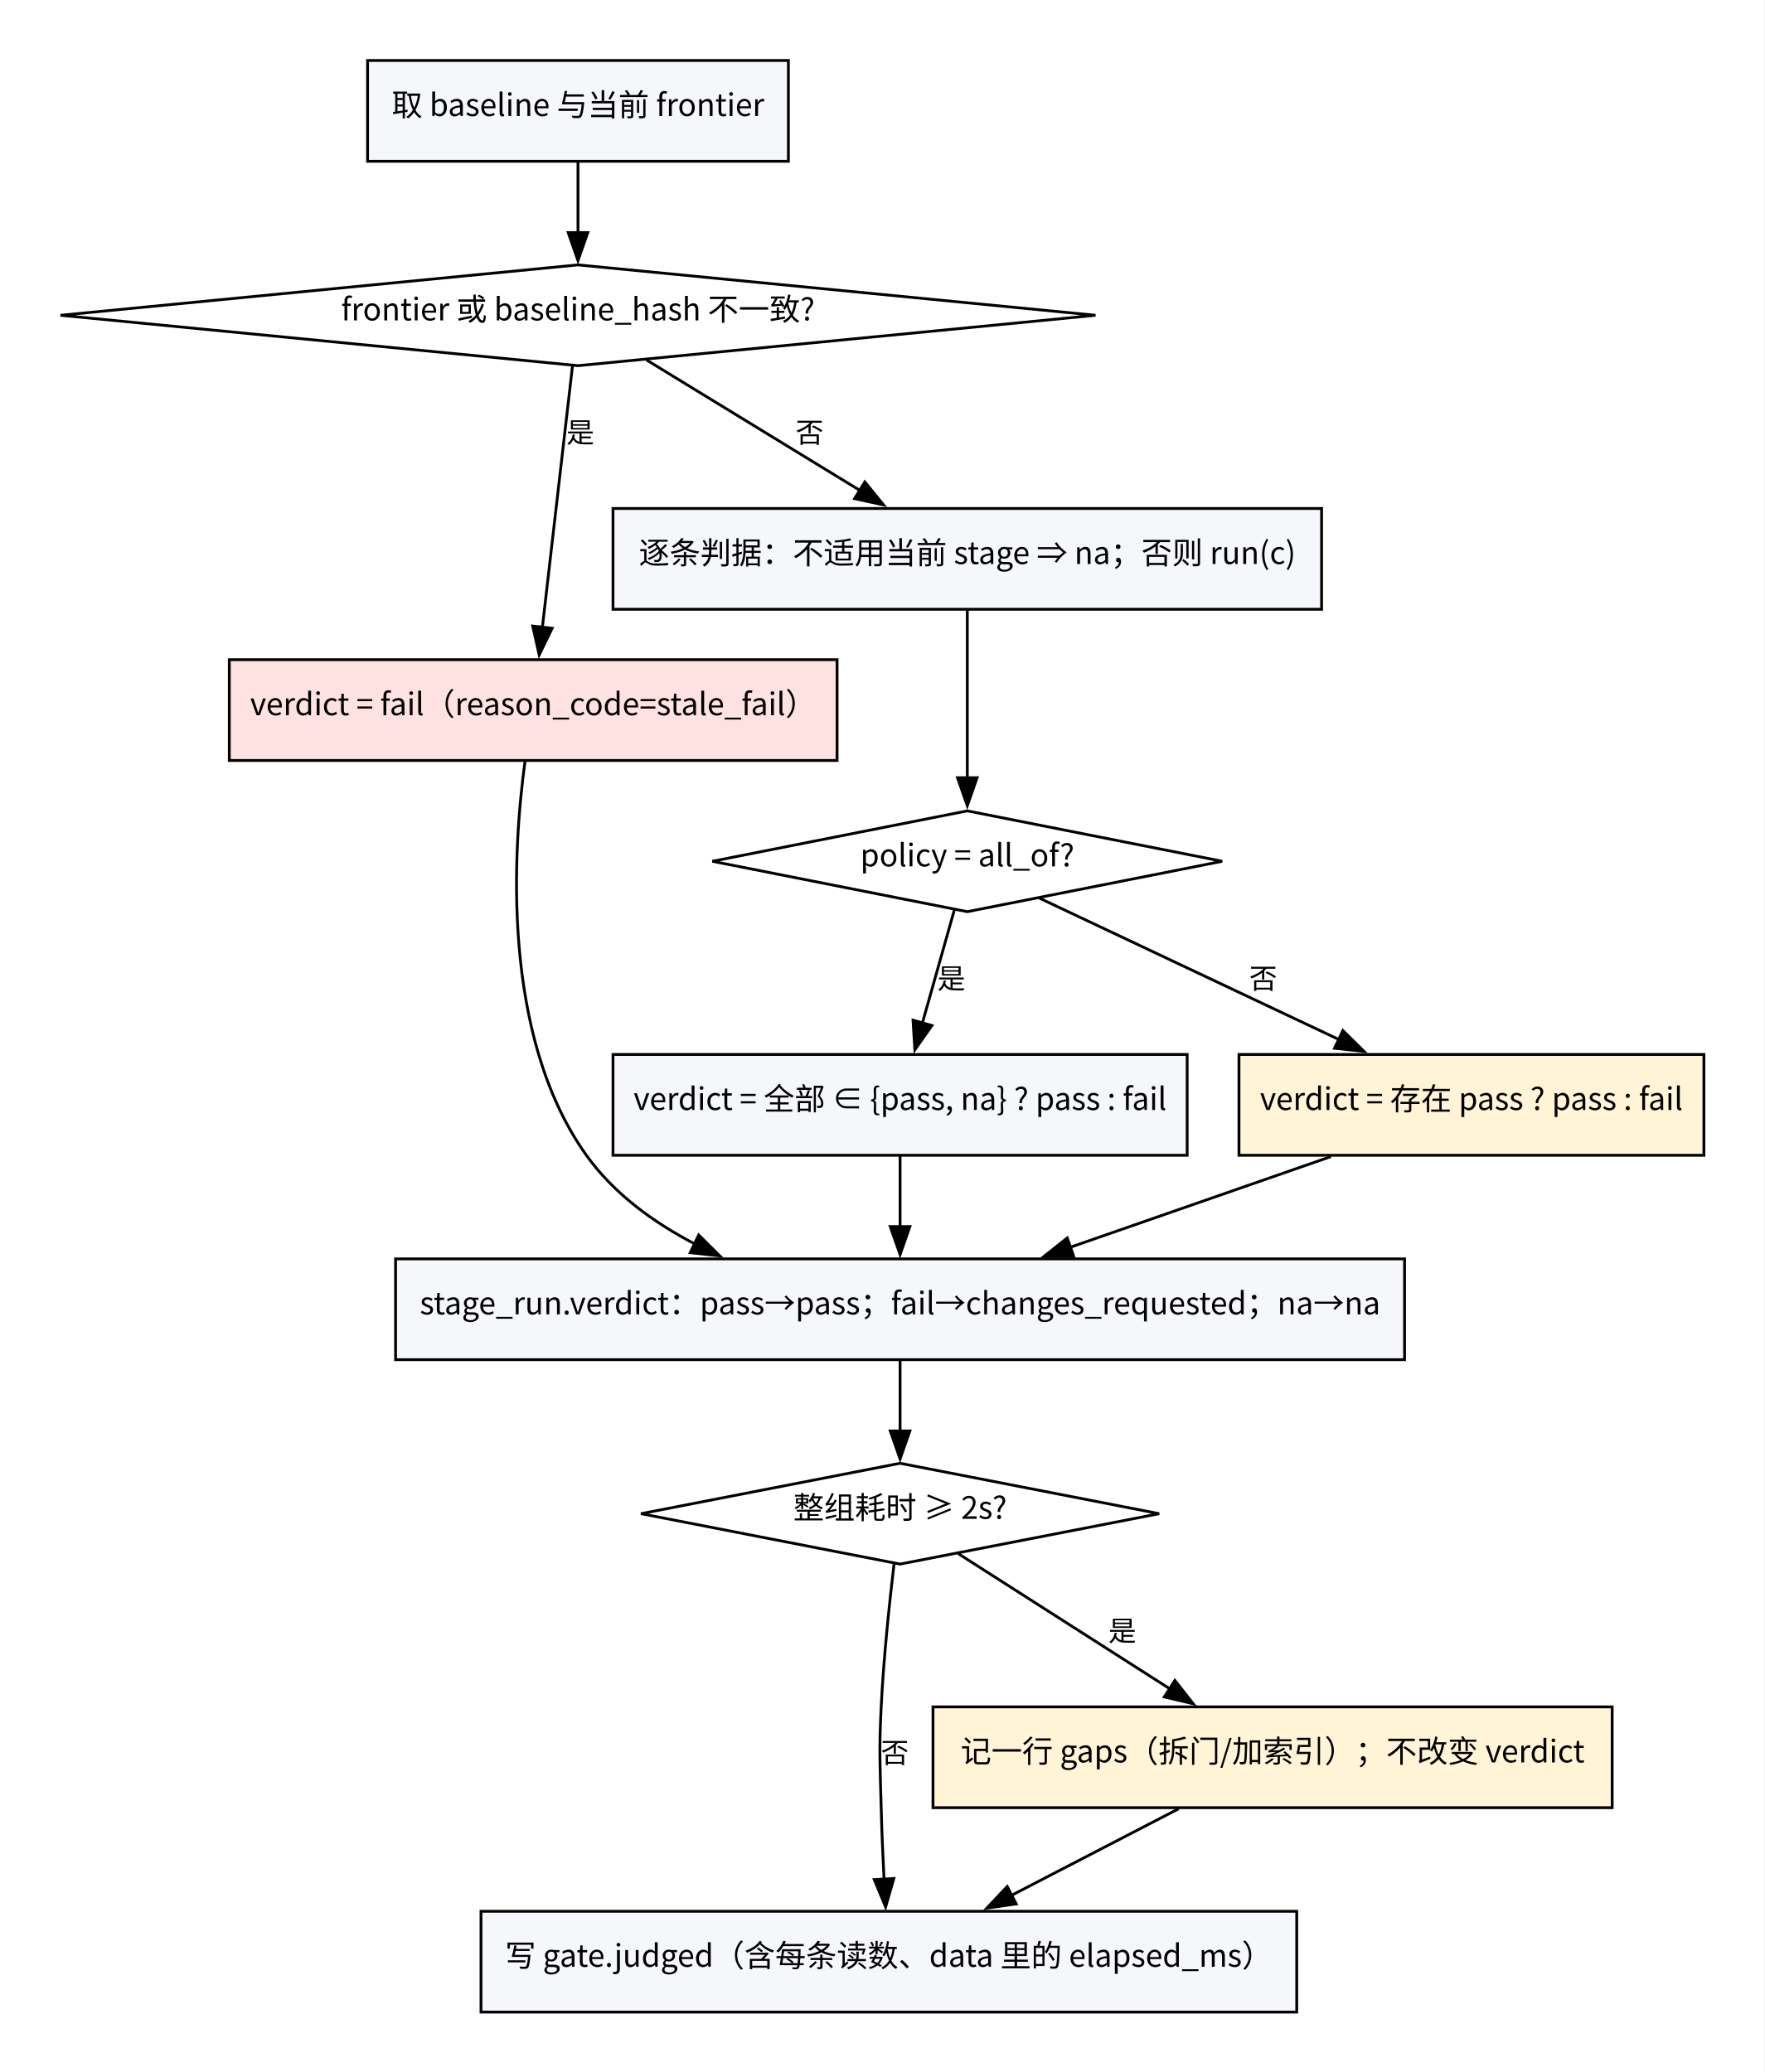
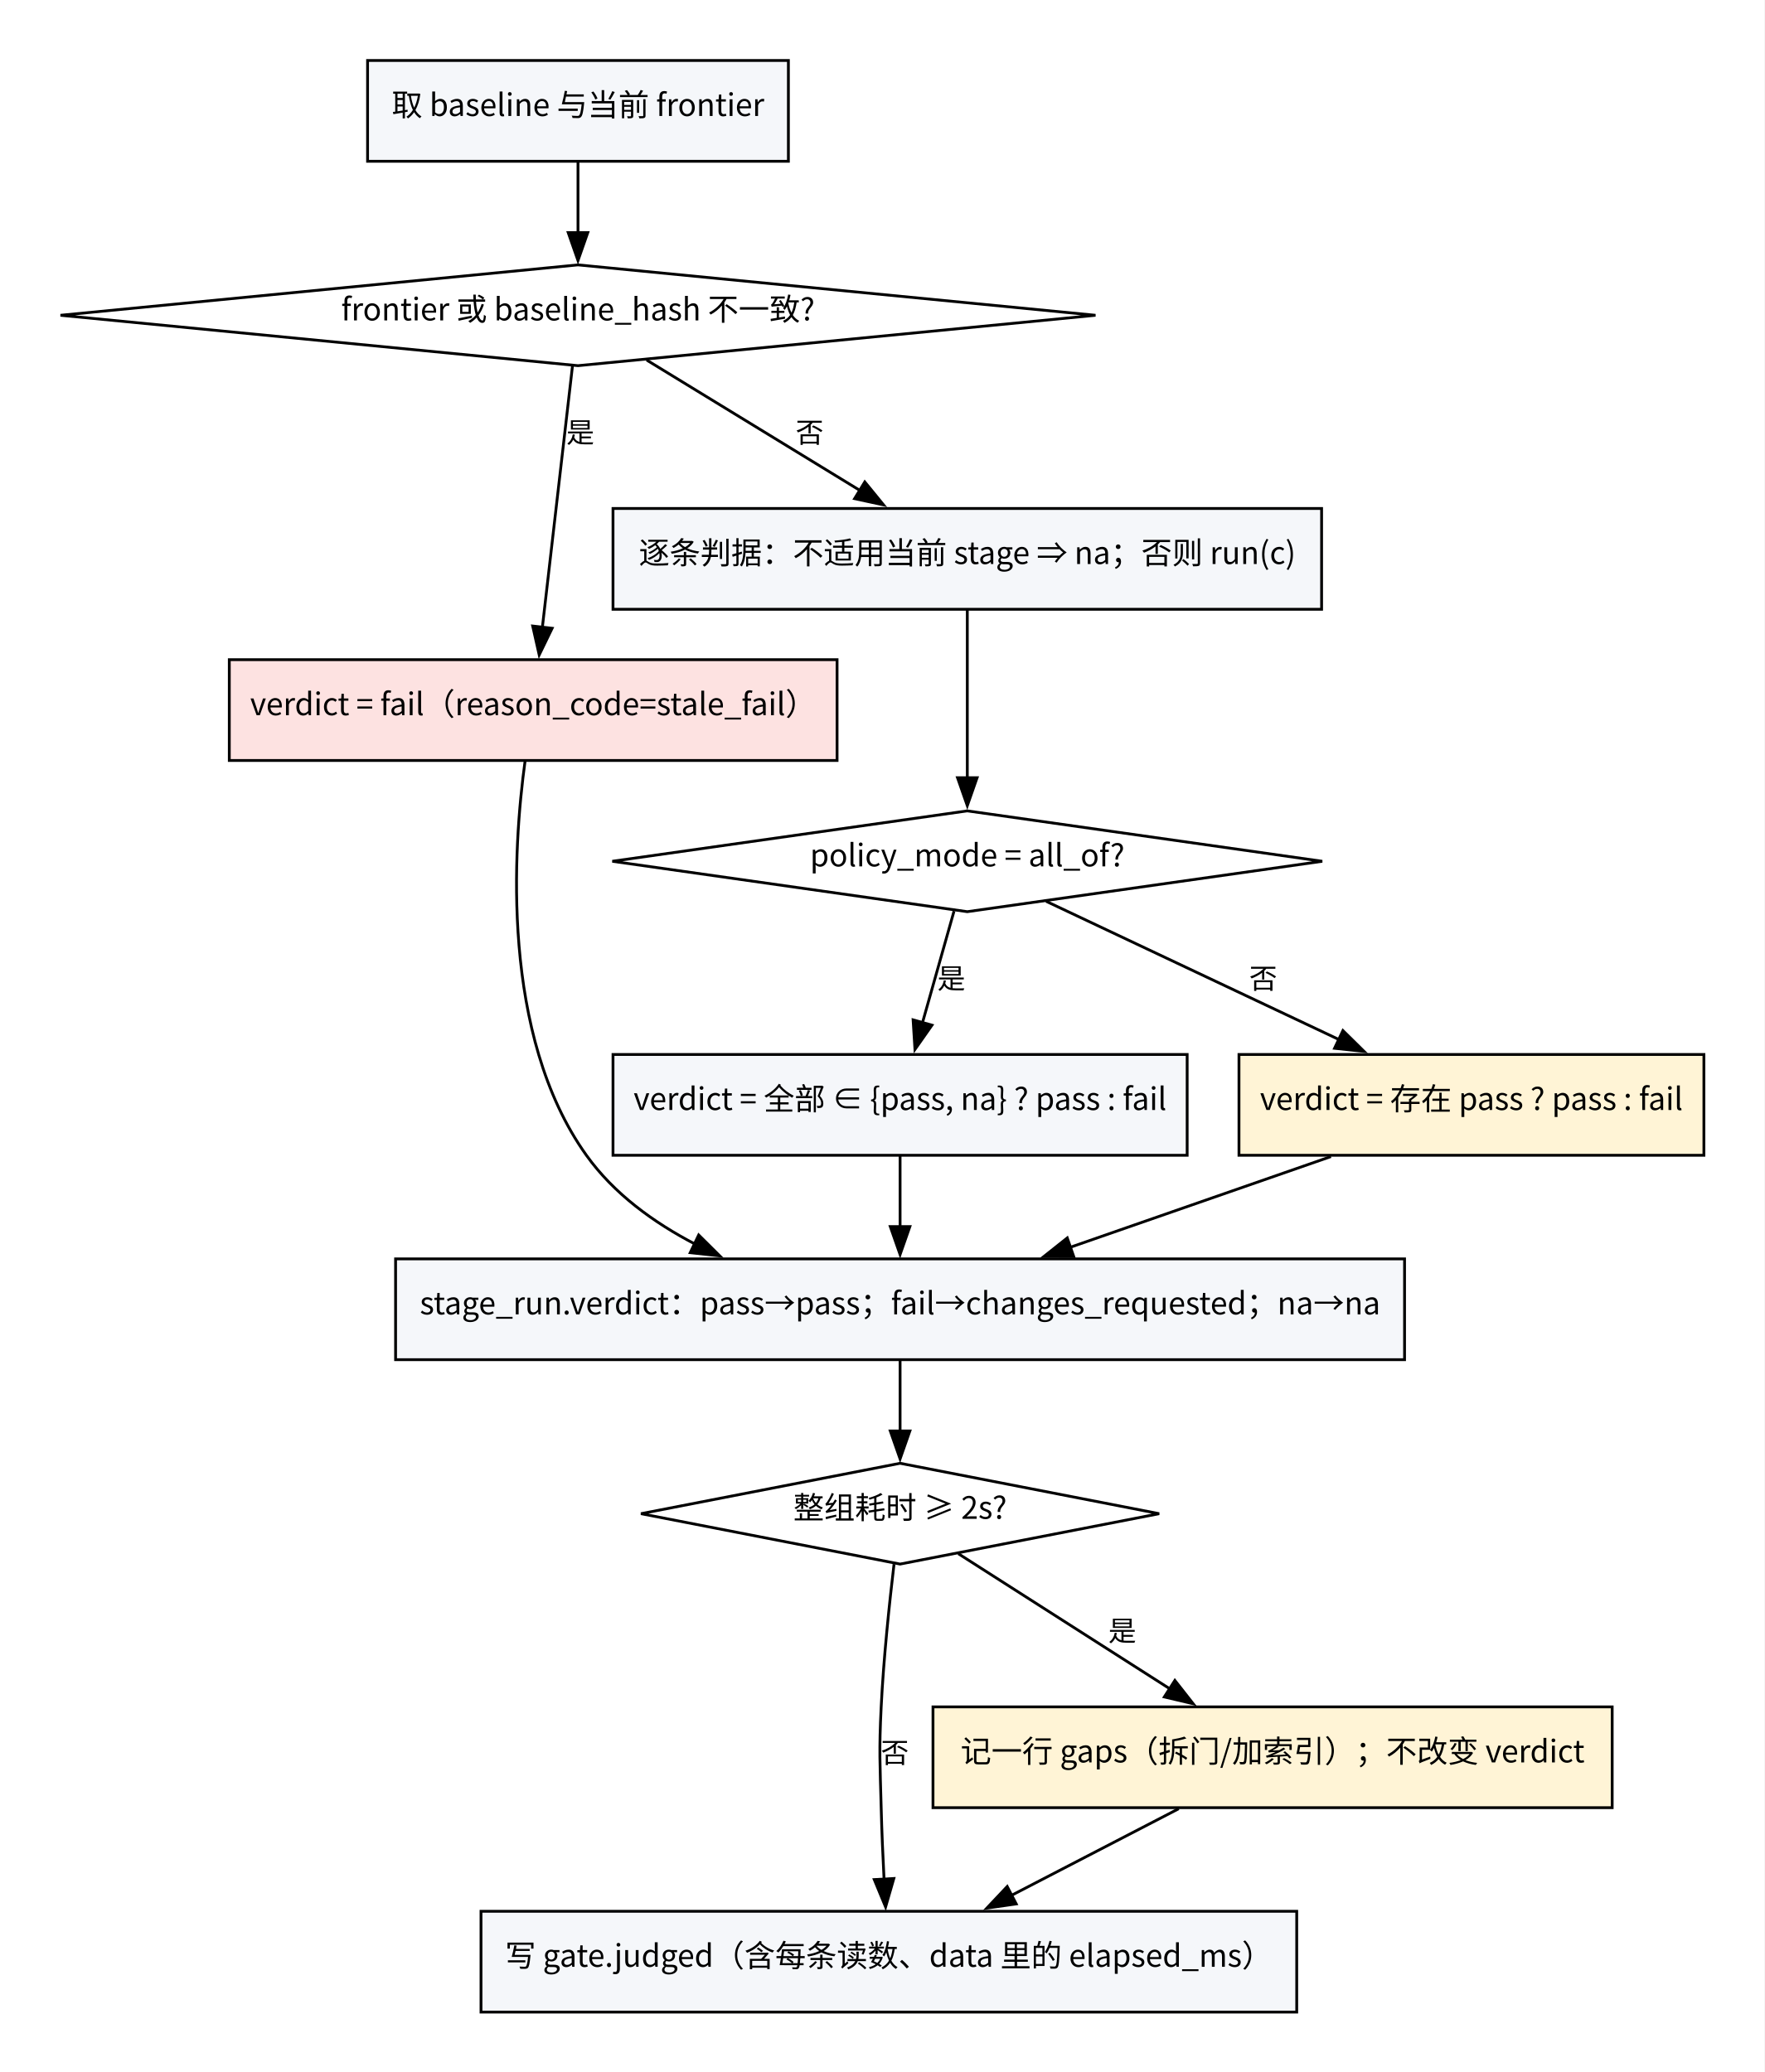
<svg xmlns="http://www.w3.org/2000/svg" width="630pt" height="740pt" viewBox="0.00 0.00 630.00 740.00">
  <g id="graph0" class="graph" transform="scale(1 1) rotate(0) translate(21.6 718.6)">
    <polygon fill="white" stroke="none" points="-21.6,21.6 -21.6,-718.6 608.37,-718.6 608.37,21.6 -21.6,21.6" />
    <g id="node1" class="node">
      <polygon fill="#f5f7fa" stroke="black" points="259.89,-697 109.64,-697 109.64,-661 259.89,-661 259.89,-697" />
      <text xml:space="preserve" text-anchor="middle" x="184.77" y="-677.17" font-family="Noto Sans CJK SC" font-size="11.00">取 baseline 与当前 frontier</text>
    </g>
    <g id="node2" class="node">
      <polygon fill="white" stroke="black" points="184.77,-624 0,-606 184.77,-588 369.54,-606 184.77,-624" />
      <text xml:space="preserve" text-anchor="middle" x="184.77" y="-604.17" font-family="Noto Sans CJK SC" font-size="11.00">frontier 或 baseline_hash 不一致?</text>
    </g>
    <g id="edge1" class="edge">
      <path fill="none" stroke="black" d="M184.77,-660.81C184.77,-653.23 184.77,-644.1 184.77,-635.54" />
      <polygon fill="black" stroke="black" points="188.27,-635.54 184.77,-625.54 181.27,-635.54 188.27,-635.54" />
    </g>
    <g id="node3" class="node">
      <polygon fill="#fde2e1" stroke="black" points="277.27,-483 60.27,-483 60.27,-447 277.27,-447 277.27,-483" />
      <text xml:space="preserve" text-anchor="middle" x="168.77" y="-463.18" font-family="Noto Sans CJK SC" font-size="11.00">verdict = fail（reason_code=stale_fail）</text>
    </g>
    <g id="edge2" class="edge">
      <path fill="none" stroke="black" d="M182.81,-587.96C180.12,-564.61 175.26,-522.39 172.02,-494.28" />
      <polygon fill="black" stroke="black" points="175.54,-494.22 170.92,-484.69 168.59,-495.02 175.54,-494.22" />
      <text xml:space="preserve" text-anchor="middle" x="185.6" y="-560.5" font-family="Noto Sans CJK SC" font-size="10.00">是</text>
    </g>
    <g id="node4" class="node">
      <polygon fill="#f5f7fa" stroke="black" points="450.27,-537 197.27,-537 197.27,-501 450.27,-501 450.27,-537" />
      <text xml:space="preserve" text-anchor="middle" x="323.77" y="-517.17" font-family="Noto Sans CJK SC" font-size="11.00">逐条判据：不适用当前 stage ⇒ na；否则 run(c)</text>
    </g>
    <g id="edge3" class="edge">
      <path fill="none" stroke="black" d="M209.3,-590C230.4,-577.1 261.18,-558.27 285.52,-543.39" />
      <polygon fill="black" stroke="black" points="287.17,-546.48 293.87,-538.28 283.52,-540.51 287.17,-546.48" />
      <text xml:space="preserve" text-anchor="middle" x="267.47" y="-560.5" font-family="Noto Sans CJK SC" font-size="10.00">否</text>
    </g>
    <g id="node8" class="node">
      <polygon fill="#f5f7fa" stroke="black" points="479.89,-269 119.64,-269 119.64,-233 479.89,-233 479.89,-269" />
      <text xml:space="preserve" text-anchor="middle" x="299.77" y="-249.18" font-family="Noto Sans CJK SC" font-size="11.00">stage_run.verdict：pass→pass；fail→changes_requested；na→na</text>
    </g>
    <g id="edge4" class="edge">
      <path fill="none" stroke="black" d="M165.89,-446.92C161.61,-415.75 157.08,-348.93 187.77,-306 197.55,-292.31 211.76,-281.96 226.78,-274.17" />
      <polygon fill="black" stroke="black" points="227.86,-277.53 235.38,-270.07 224.84,-271.22 227.86,-277.53" />
    </g>
    <g id="node5" class="node">
-       <polygon fill="white" stroke="black" points="323.77,-429 232.75,-411 323.77,-393 414.79,-411 323.77,-429" />
-       <text xml:space="preserve" text-anchor="middle" x="323.77" y="-409.18" font-family="Noto Sans CJK SC" font-size="11.00">policy = all_of?</text>
+       <polygon fill="white" stroke="black" points="323.77,-429 197.03,-411 323.77,-393 450.5,-411 323.77,-429" />
+       <text xml:space="preserve" text-anchor="middle" x="323.77" y="-409.18" font-family="Noto Sans CJK SC" font-size="11.00">policy_mode = all_of?</text>
    </g>
    <g id="edge5" class="edge">
      <path fill="none" stroke="black" d="M323.77,-500.97C323.77,-484.76 323.77,-460.06 323.77,-440.79" />
      <polygon fill="black" stroke="black" points="327.27,-440.85 323.77,-430.85 320.27,-440.85 327.27,-440.85" />
    </g>
    <g id="node6" class="node">
      <polygon fill="#f5f7fa" stroke="black" points="402.27,-342 197.27,-342 197.27,-306 402.27,-306 402.27,-342" />
      <text xml:space="preserve" text-anchor="middle" x="299.77" y="-322.18" font-family="Noto Sans CJK SC" font-size="11.00">verdict = 全部 ∈ {pass, na} ? pass : fail</text>
    </g>
    <g id="edge6" class="edge">
-       <path fill="none" stroke="black" d="M319.14,-393.61C315.92,-382.19 311.53,-366.67 307.75,-353.28" />
-       <polygon fill="black" stroke="black" points="311.13,-352.34 305.04,-343.67 304.39,-354.25 311.13,-352.34" />
+       <path fill="none" stroke="black" d="M319.03,-393.21C315.81,-381.83 311.49,-366.52 307.75,-353.29" />
+       <polygon fill="black" stroke="black" points="311.16,-352.47 305.08,-343.8 304.42,-354.37 311.16,-352.47" />
      <text xml:space="preserve" text-anchor="middle" x="318.08" y="-365.5" font-family="Noto Sans CJK SC" font-size="10.00">是</text>
    </g>
    <g id="node7" class="node">
      <polygon fill="#fff4d6" stroke="black" points="586.77,-342 420.77,-342 420.77,-306 586.77,-306 586.77,-342" />
      <text xml:space="preserve" text-anchor="middle" x="503.77" y="-322.18" font-family="Noto Sans CJK SC" font-size="11.00">verdict = 存在 pass ? pass : fail</text>
    </g>
    <g id="edge7" class="edge">
-       <path fill="none" stroke="black" d="M349.56,-397.82C377.4,-384.68 422.34,-363.45 456.54,-347.3" />
-       <polygon fill="black" stroke="black" points="457.86,-350.55 465.41,-343.11 454.87,-344.22 457.86,-350.55" />
+       <path fill="none" stroke="black" d="M351.89,-396.72C379.82,-383.53 423.15,-363.07 456.39,-347.37" />
+       <polygon fill="black" stroke="black" points="457.88,-350.54 465.43,-343.1 454.89,-344.21 457.88,-350.54" />
      <text xml:space="preserve" text-anchor="middle" x="429.42" y="-365.5" font-family="Noto Sans CJK SC" font-size="10.00">否</text>
    </g>
    <g id="edge8" class="edge">
      <path fill="none" stroke="black" d="M299.77,-305.81C299.77,-298.23 299.77,-289.1 299.77,-280.54" />
      <polygon fill="black" stroke="black" points="303.27,-280.54 299.77,-270.54 296.27,-280.54 303.27,-280.54" />
    </g>
    <g id="edge9" class="edge">
      <path fill="none" stroke="black" d="M453.6,-305.54C425.44,-295.74 390.11,-283.44 360.4,-273.1" />
      <polygon fill="black" stroke="black" points="361.76,-269.87 351.17,-269.89 359.46,-276.48 361.76,-269.87" />
    </g>
    <g id="node10" class="node">
      <polygon fill="white" stroke="black" points="299.77,-196 207.26,-178 299.77,-160 392.28,-178 299.77,-196" />
      <text xml:space="preserve" text-anchor="middle" x="299.77" y="-176.18" font-family="Noto Sans CJK SC" font-size="11.00">整组耗时 ≥ 2s?</text>
    </g>
    <g id="edge10" class="edge">
      <path fill="none" stroke="black" d="M299.77,-232.81C299.77,-225.23 299.77,-216.1 299.77,-207.54" />
      <polygon fill="black" stroke="black" points="303.27,-207.54 299.77,-197.54 296.27,-207.54 303.27,-207.54" />
    </g>
    <g id="node9" class="node">
      <polygon fill="#f5f7fa" stroke="black" points="441.39,-36 150.14,-36 150.14,0 441.39,0 441.39,-36" />
      <text xml:space="preserve" text-anchor="middle" x="295.77" y="-16.18" font-family="Noto Sans CJK SC" font-size="11.00">写 gate.judged（含每条读数、data 里的 elapsed_ms）</text>
    </g>
    <g id="edge12" class="edge">
      <path fill="none" stroke="black" d="M297.61,-159.99C295.98,-146.25 293.88,-126.42 293.02,-109 292.23,-93.02 292.61,-88.99 293.02,-73 293.23,-64.68 293.62,-55.64 294.05,-47.38" />
      <polygon fill="black" stroke="black" points="297.54,-47.71 294.6,-37.53 290.55,-47.32 297.54,-47.71" />
      <text xml:space="preserve" text-anchor="middle" x="297.89" y="-89" font-family="Noto Sans CJK SC" font-size="10.00">否</text>
    </g>
    <g id="node11" class="node">
      <polygon fill="#fff4d6" stroke="black" points="554.02,-109 311.52,-109 311.52,-73 554.02,-73 554.02,-109" />
      <text xml:space="preserve" text-anchor="middle" x="432.77" y="-89.17" font-family="Noto Sans CJK SC" font-size="11.00">记一行 gaps（拆门/加索引）；不改变 verdict</text>
    </g>
    <g id="edge11" class="edge">
      <path fill="none" stroke="black" d="M320.55,-163.72C340.71,-150.83 371.74,-131 396.07,-115.46" />
      <polygon fill="black" stroke="black" points="397.88,-118.45 404.42,-110.12 394.11,-112.55 397.88,-118.45" />
      <text xml:space="preserve" text-anchor="middle" x="379.11" y="-132.5" font-family="Noto Sans CJK SC" font-size="10.00">是</text>
    </g>
    <g id="edge13" class="edge">
      <path fill="none" stroke="black" d="M399.25,-72.63C381.26,-63.31 358.86,-51.7 339.51,-41.67" />
      <polygon fill="black" stroke="black" points="341.24,-38.63 330.75,-37.13 338.02,-44.84 341.24,-38.63" />
    </g>
  </g>
</svg>
